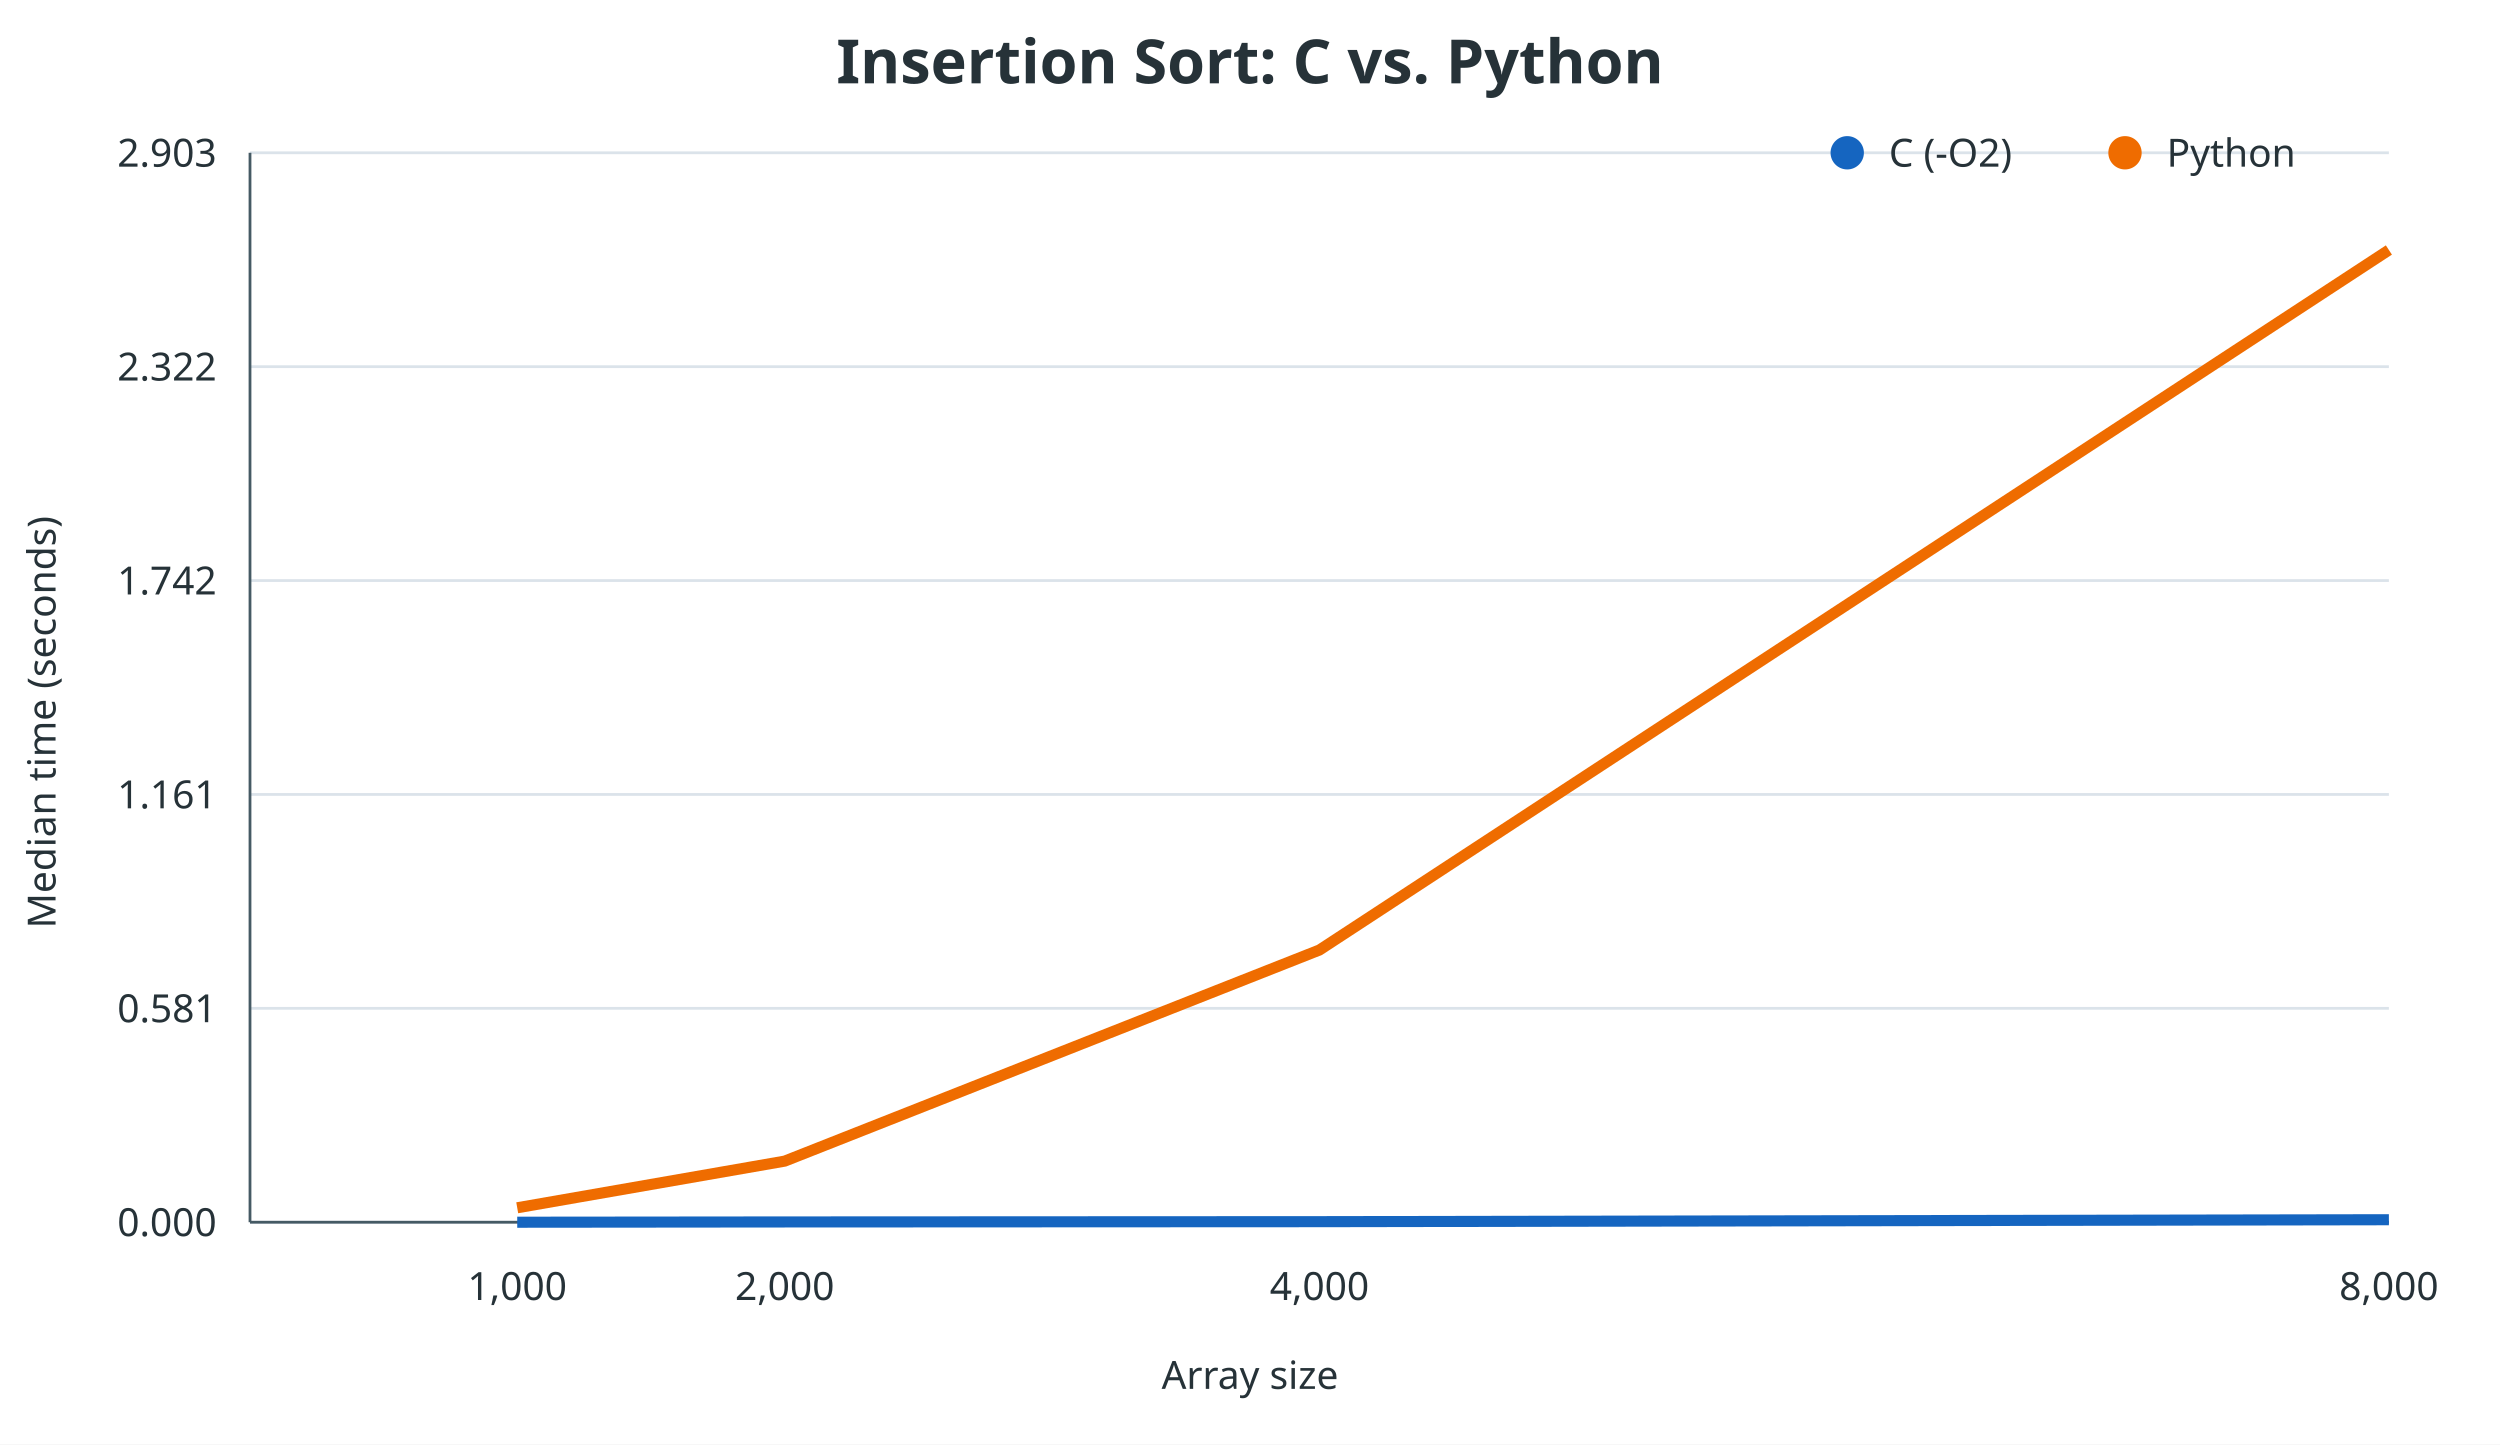
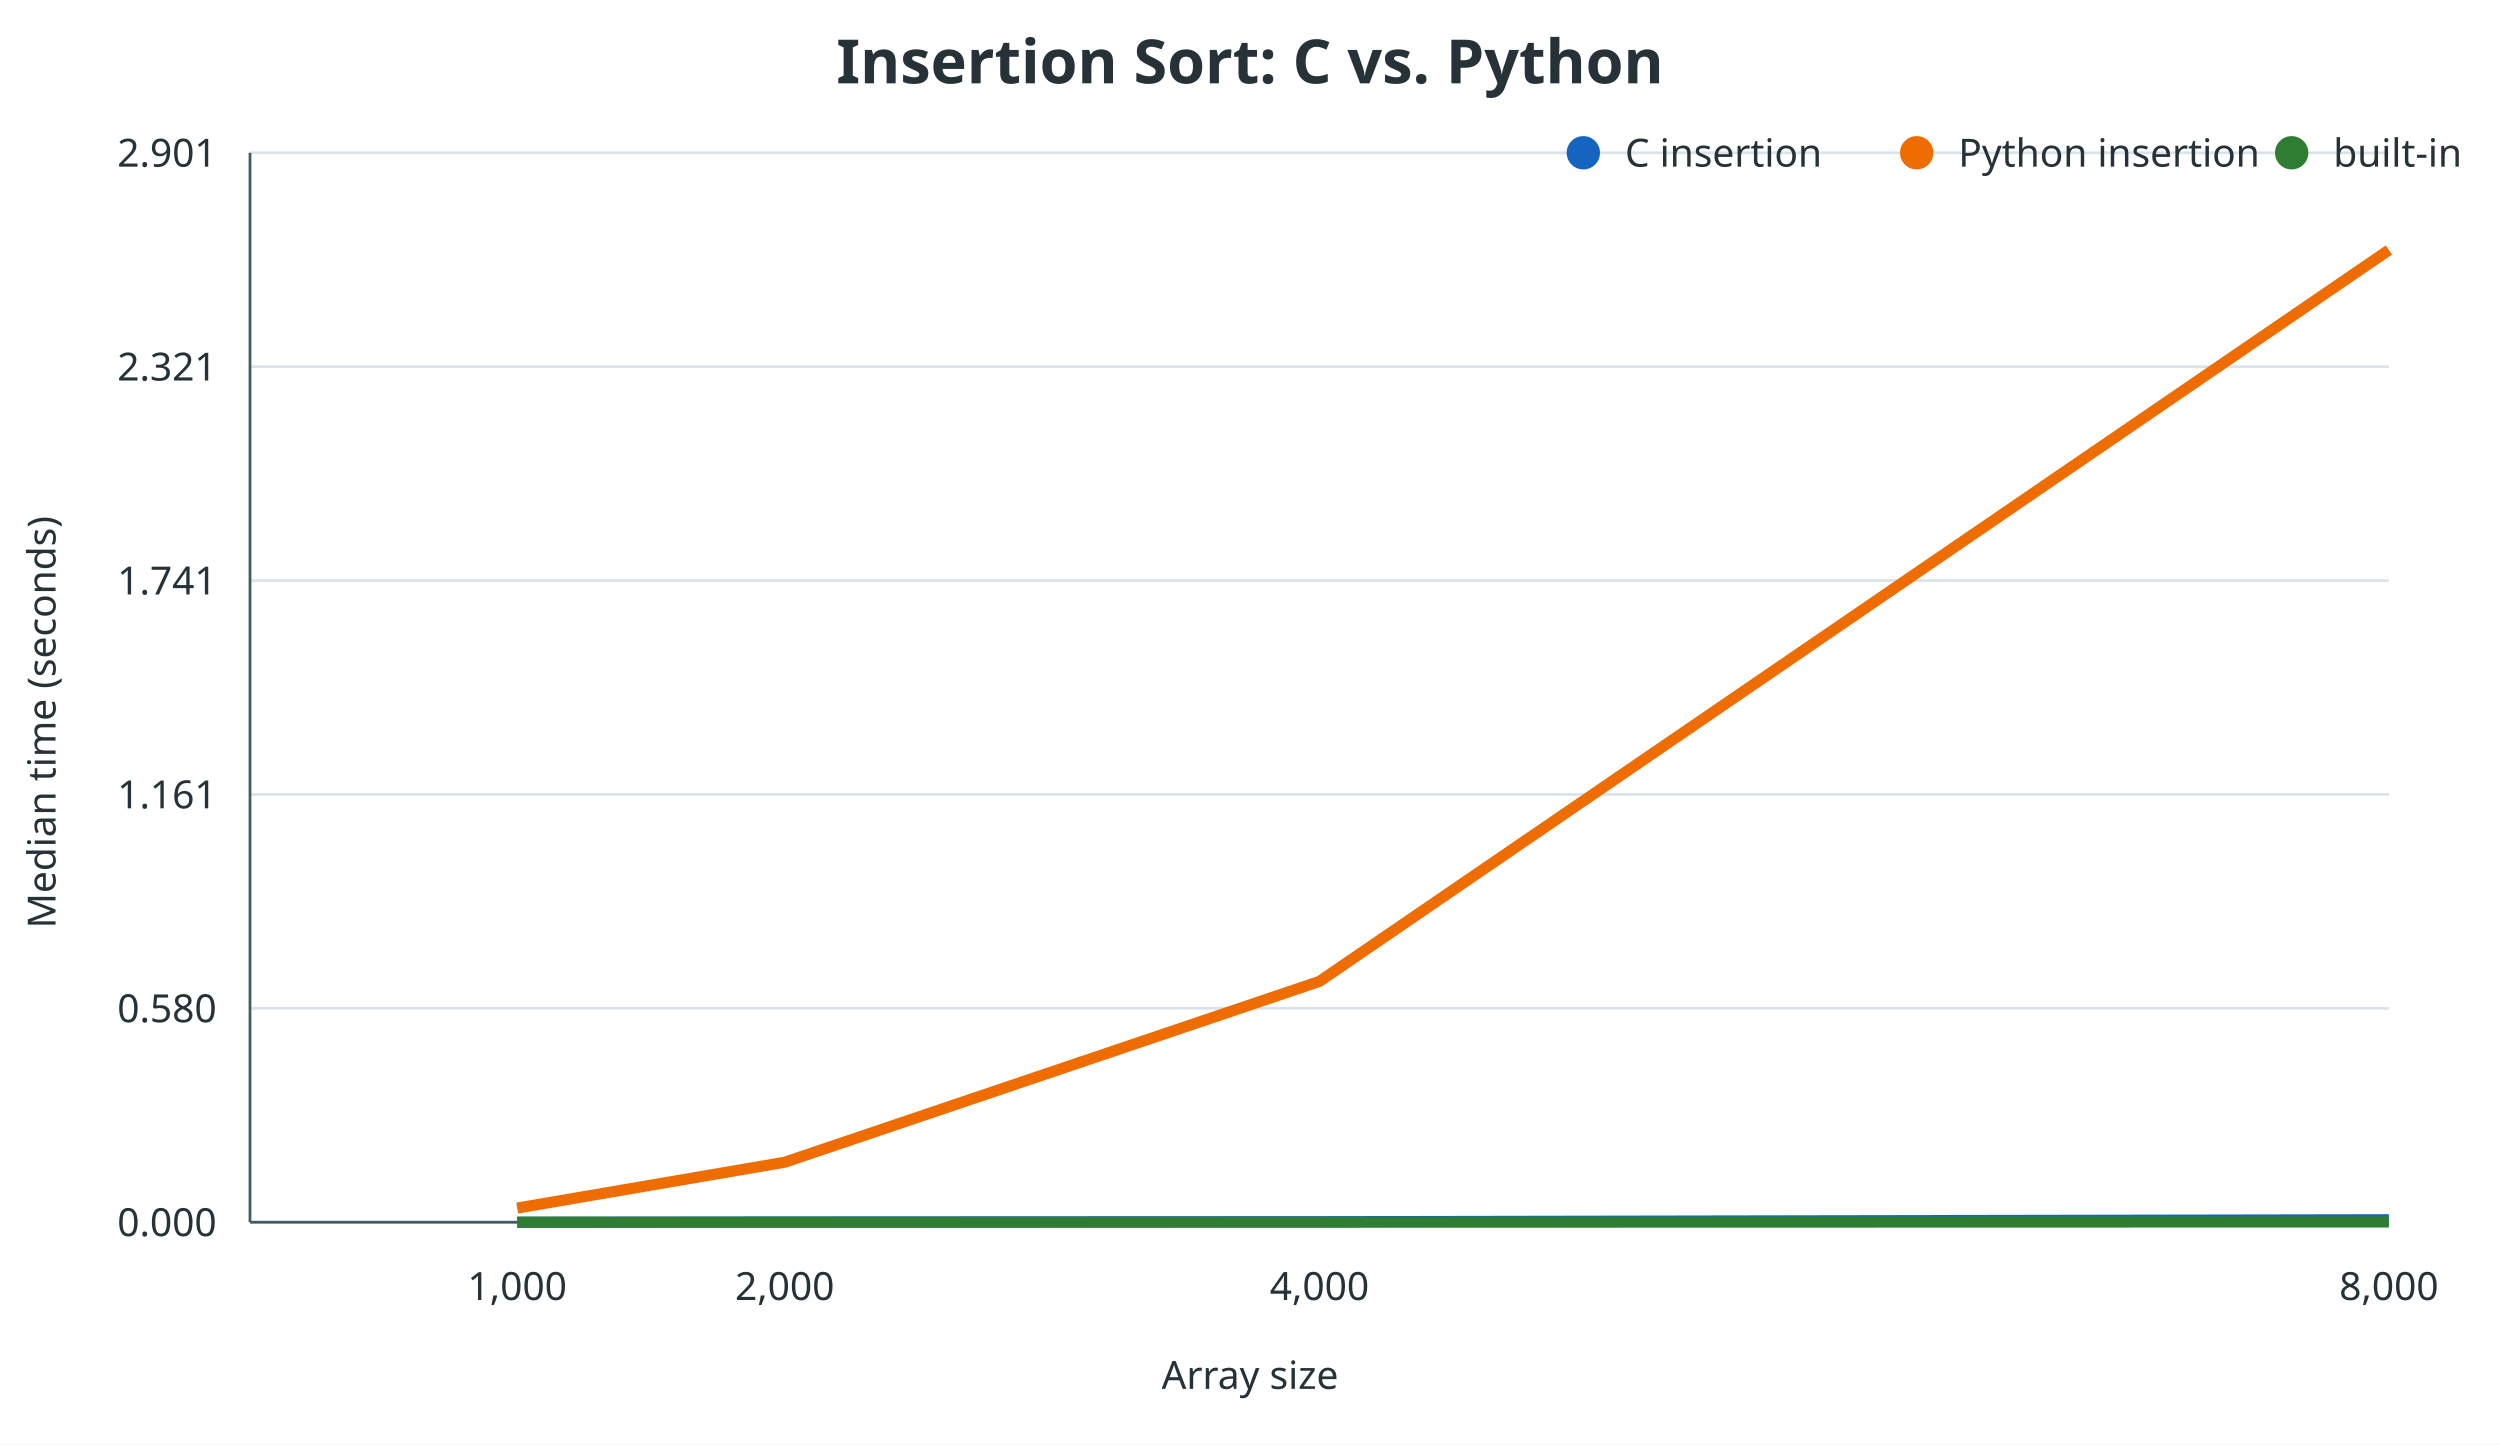
<svg xmlns="http://www.w3.org/2000/svg" width="900" height="520" viewBox="0 0 900 520">
  <rect width="100%" height="100%" fill="white" />
  <style>text{font-family:system-ui,sans-serif;fill:#263238;font-size:14px} .title{font-size:22px;font-weight:700}</style>
  <text class="title" x="450.0" y="30" text-anchor="middle">Insertion Sort: C vs. Python</text>
  <line x1="90" y1="440.0" x2="860" y2="440.0" stroke="#dbe3ea" />
  <text x="78" y="445.0" text-anchor="end">0.000</text>
  <line x1="90" y1="363.0" x2="860" y2="363.0" stroke="#dbe3ea" />
-   <text x="78" y="368.0" text-anchor="end">0.581</text>
+   <text x="78" y="368.0" text-anchor="end">0.580</text>
  <line x1="90" y1="286.0" x2="860" y2="286.0" stroke="#dbe3ea" />
  <text x="78" y="291.0" text-anchor="end">1.161</text>
  <line x1="90" y1="209.0" x2="860" y2="209.0" stroke="#dbe3ea" />
-   <text x="78" y="214.0" text-anchor="end">1.742</text>
+   <text x="78" y="214.0" text-anchor="end">1.741</text>
  <line x1="90" y1="132.0" x2="860" y2="132.0" stroke="#dbe3ea" />
-   <text x="78" y="137.0" text-anchor="end">2.322</text>
+   <text x="78" y="137.0" text-anchor="end">2.321</text>
  <line x1="90" y1="55.0" x2="860" y2="55.0" stroke="#dbe3ea" />
-   <text x="78" y="60.0" text-anchor="end">2.903</text>
+   <text x="78" y="60.0" text-anchor="end">2.901</text>
  <line x1="90" y1="55" x2="90" y2="440" stroke="#455a64" />
  <line x1="90" y1="440" x2="860" y2="440" stroke="#455a64" />
  <text x="186.2" y="468" text-anchor="middle">1,000</text>
  <text x="282.5" y="468" text-anchor="middle">2,000</text>
  <text x="475.0" y="468" text-anchor="middle">4,000</text>
  <text x="860.0" y="468" text-anchor="middle">8,000</text>
  <text x="450.0" y="500" text-anchor="middle">Array size</text>
  <text x="20" y="260.0" text-anchor="middle" transform="rotate(-90 20 260.0)">Median time (seconds)</text>
  <polyline points="186.2,440.0 282.5,439.9 475.0,439.8 860.0,439.1" fill="none" stroke="#1565c0" stroke-width="4" />
-   <polyline points="186.2,434.8 282.5,418.0 475.0,342.0 860.0,90.0" fill="none" stroke="#ef6c00" stroke-width="4" />
-   <circle cx="665" cy="55" r="6" fill="#1565c0" />
-   <text x="680" y="60">C (-O2)</text>
-   <circle cx="765" cy="55" r="6" fill="#ef6c00" />
-   <text x="780" y="60">Python</text>
+   <polyline points="186.2,434.9 282.5,418.4 475.0,353.3 860.0,90.0" fill="none" stroke="#ef6c00" stroke-width="4" />
+   <polyline points="186.2,440.0 282.5,440.0 475.0,440.0 860.0,439.9" fill="none" stroke="#2e7d32" stroke-width="4" />
+   <circle cx="570" cy="55" r="6" fill="#1565c0" />
+   <text x="585" y="60">C insertion</text>
+   <circle cx="690" cy="55" r="6" fill="#ef6c00" />
+   <text x="705" y="60">Python insertion</text>
+   <circle cx="825" cy="55" r="6" fill="#2e7d32" />
+   <text x="840" y="60">built-in</text>
</svg>
